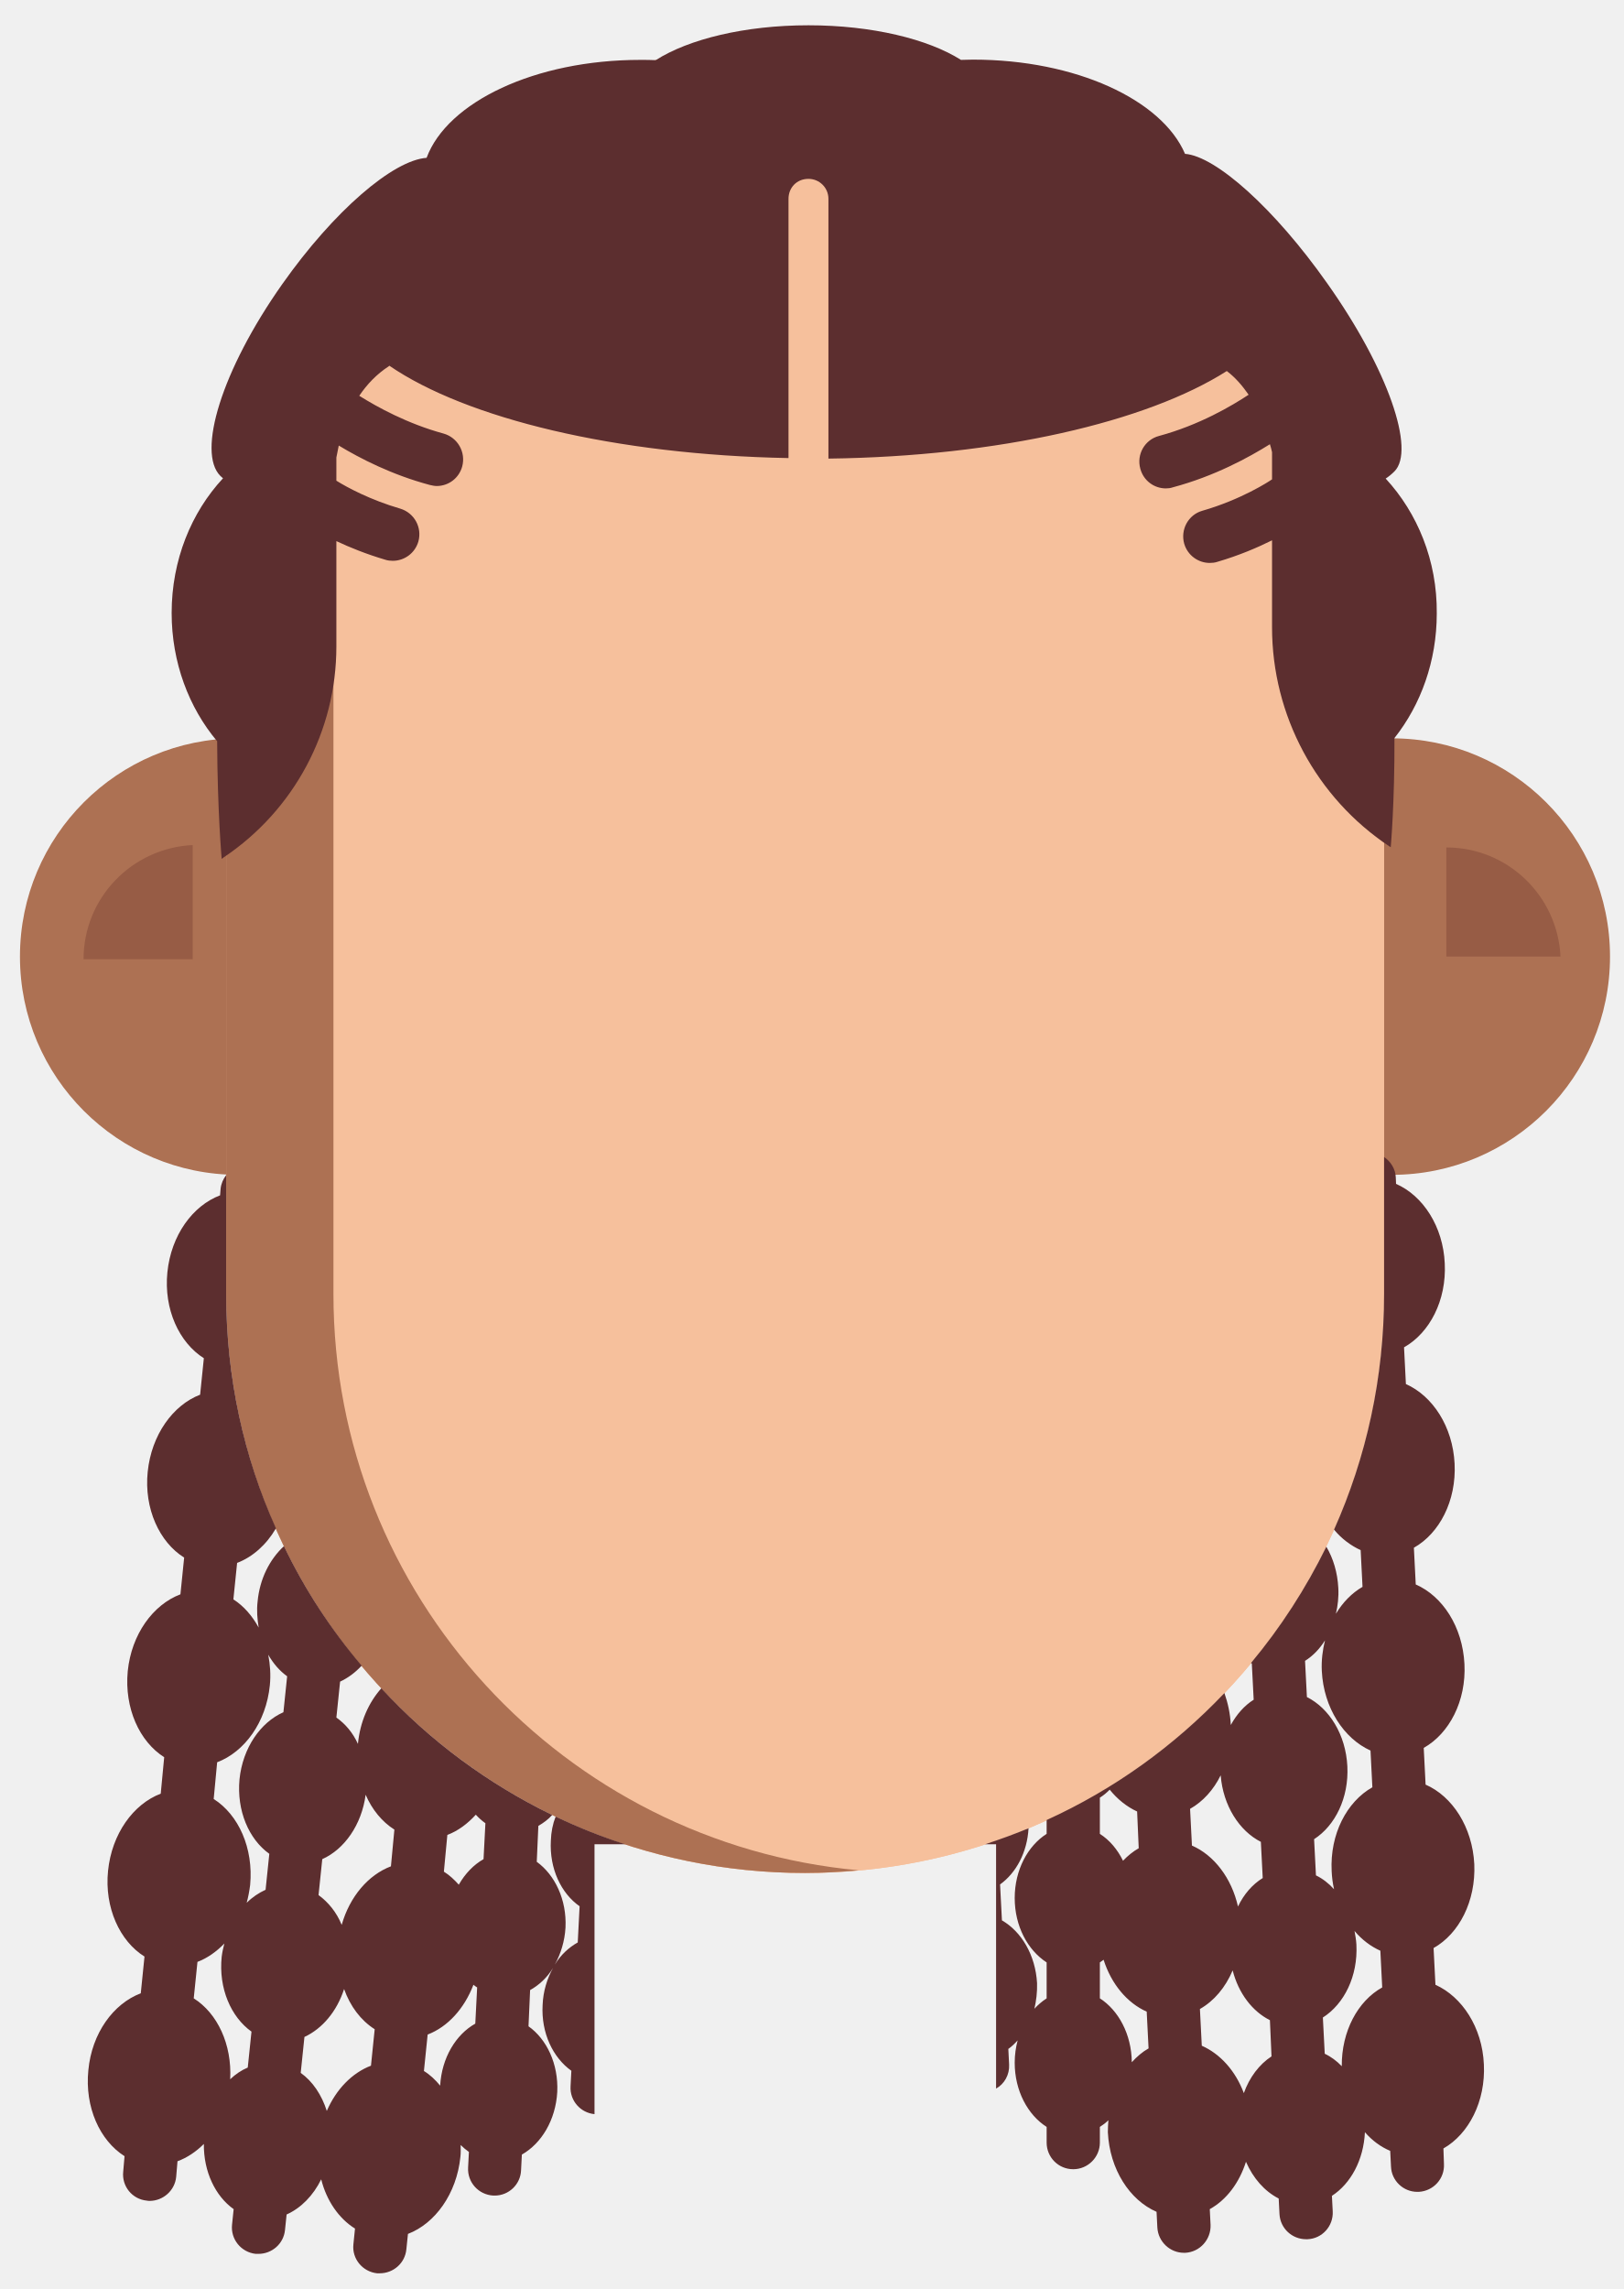
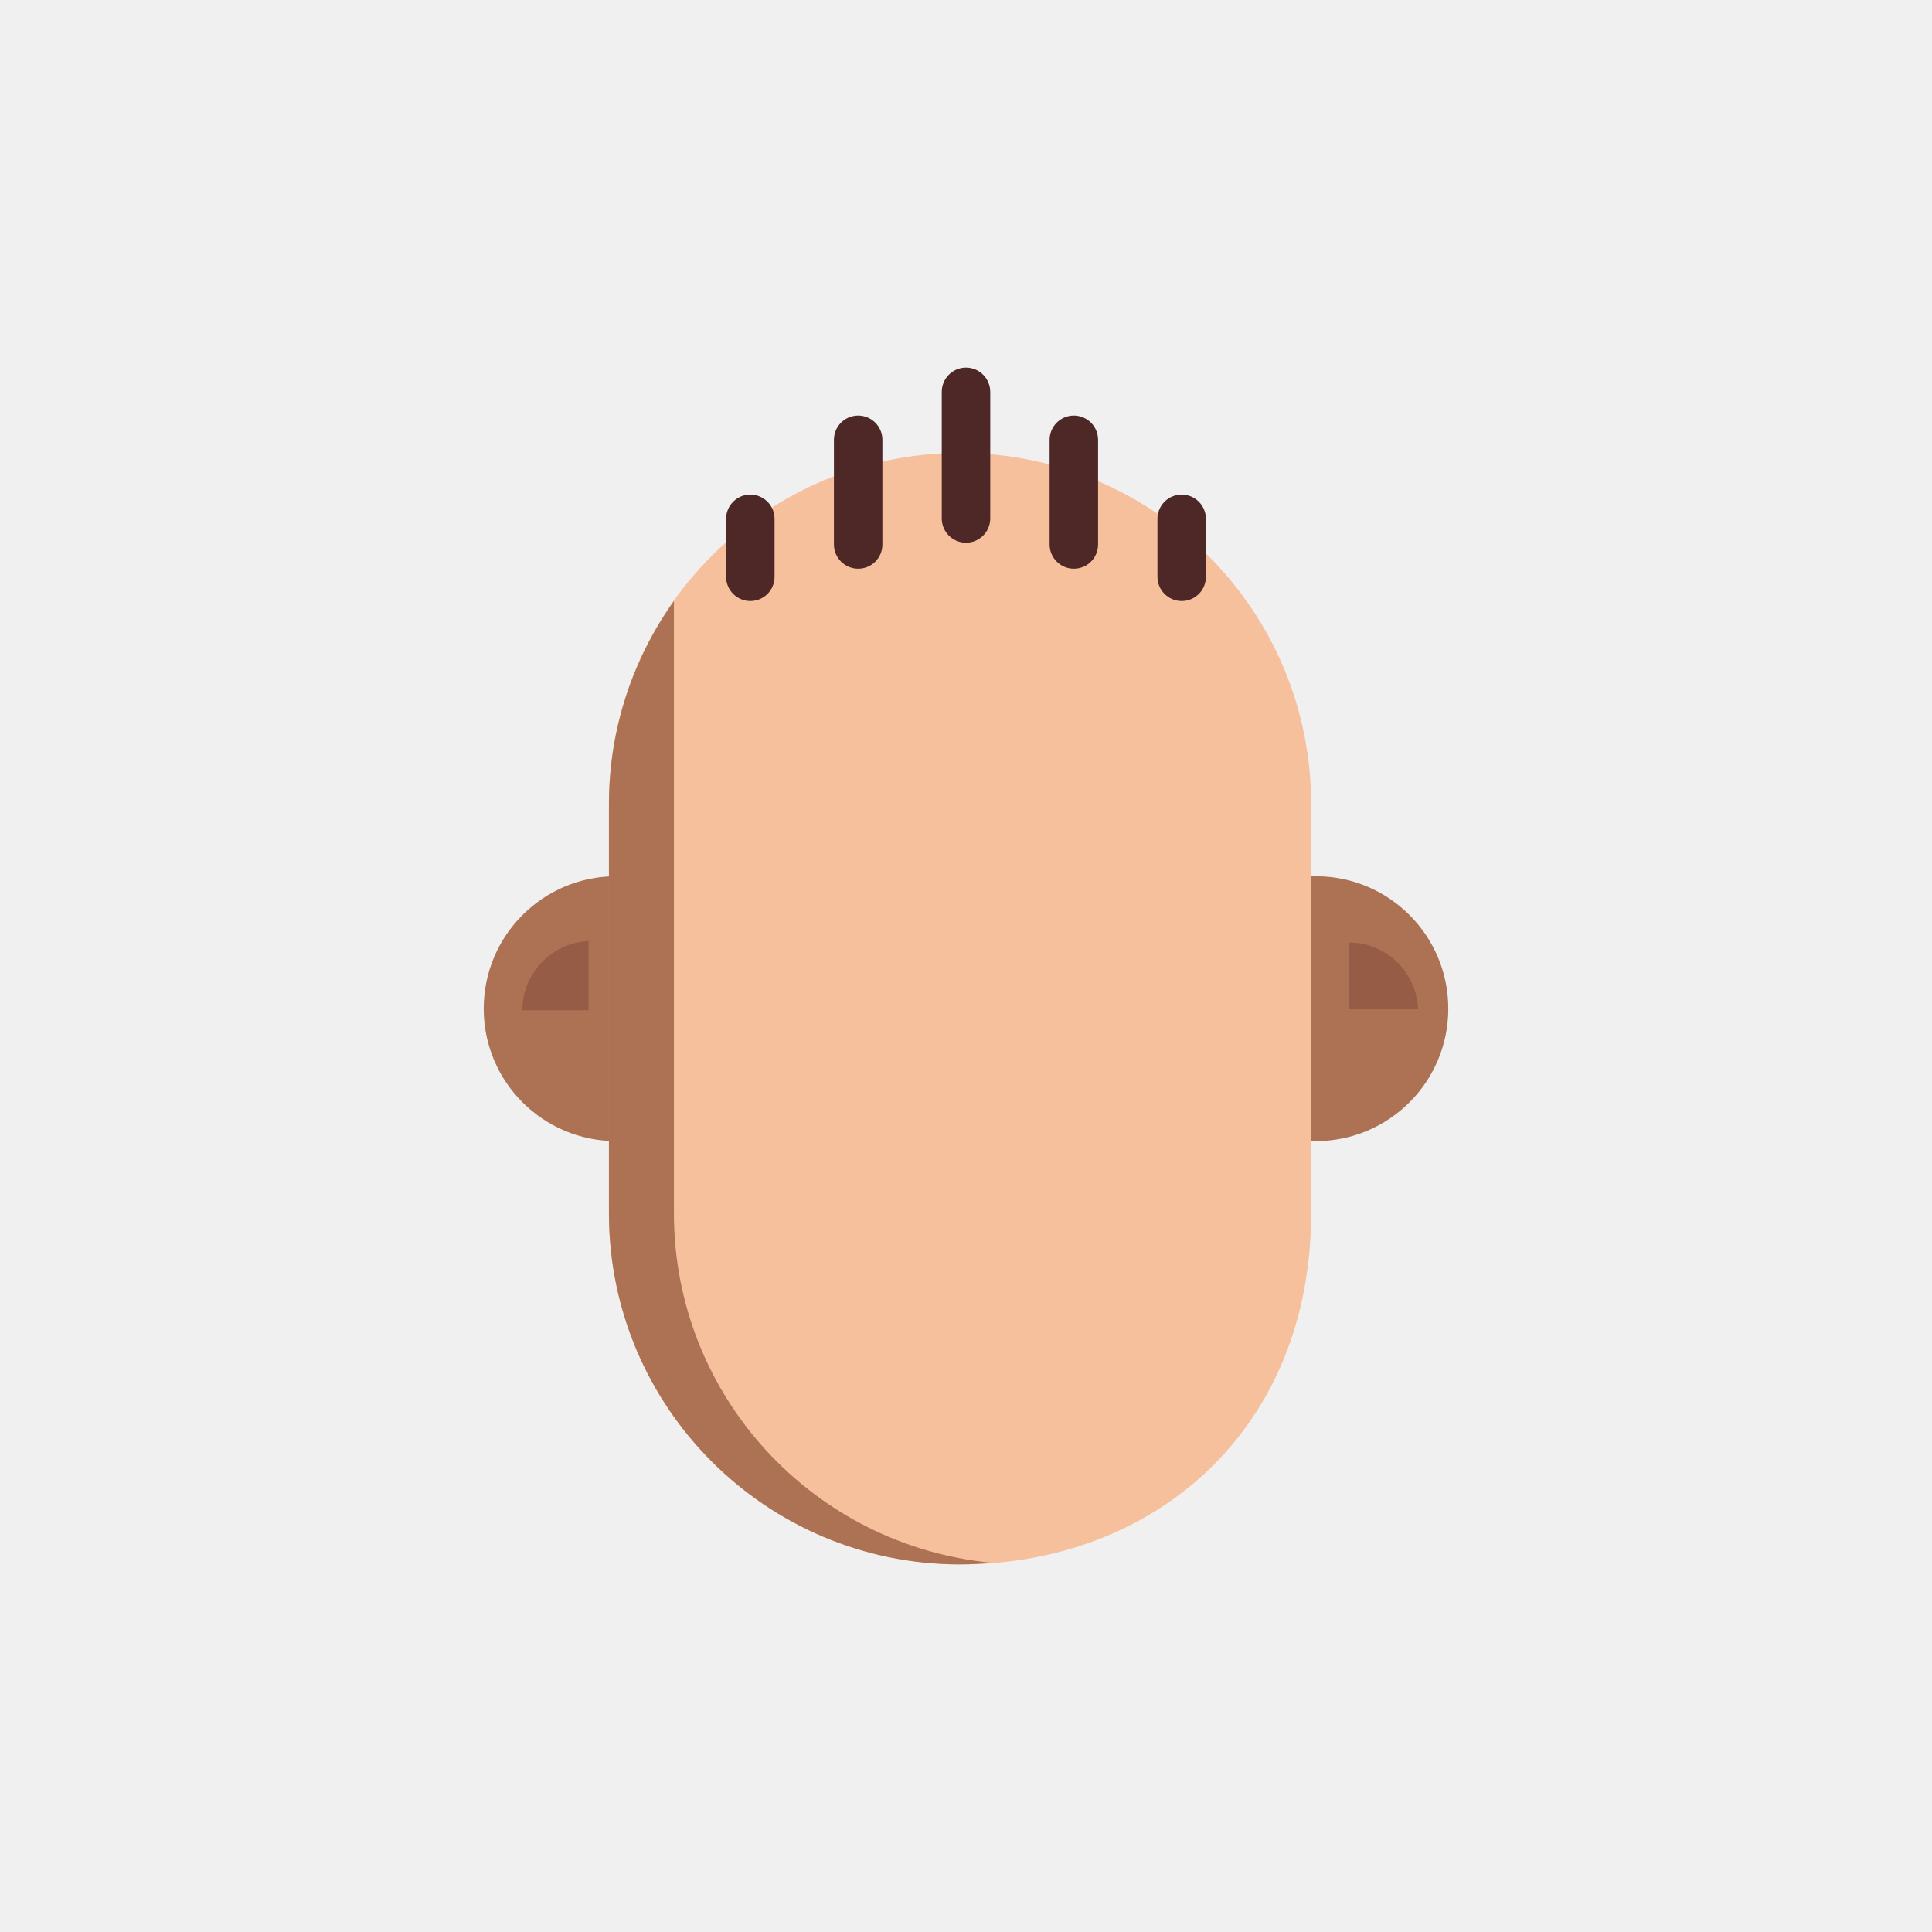
- <svg xmlns="http://www.w3.org/2000/svg" width="61" height="86" viewBox="0 0 61 86" fill="none">
-   <g id="hair-8" clip-path="url(#clip0_215_193)">
-     <g id="Group">
-       <g id="face">
-         <g id="Group_2">
-           <g id="Group_3">
-             <path id="Vector" d="M8.95 44.14C13.479 44.14 17.15 40.469 17.15 35.94C17.15 31.411 13.479 27.74 8.95 27.74C4.421 27.74 0.75 31.411 0.75 35.94C0.75 40.469 4.421 44.14 8.95 44.14Z" fill="#AD7153" />
-             <g id="Group_4">
-               <g id="Group_5">
-                 <path id="Vector_2" d="M7.24 31.75C4.96 31.86 3.14 33.73 3.14 36.04H7.24V31.75Z" fill="#975C45" />
-               </g>
-             </g>
-           </g>
-           <g id="Group_6">
-             <path id="Vector_3" d="M52.3 44.14C56.829 44.14 60.5 40.469 60.5 35.94C60.5 31.411 56.829 27.74 52.3 27.74C47.771 27.74 44.1 31.411 44.1 35.94C44.1 40.469 47.771 44.14 52.3 44.14Z" fill="#AD7153" />
-             <g id="Group_7">
-               <path id="Vector_4" d="M58.64 35.94C58.53 33.66 56.66 31.84 54.35 31.84V35.94H58.64Z" fill="#975C45" />
-             </g>
-           </g>
-         </g>
-         <g id="Group_8">
-           <path id="Vector_5" d="M30.26 70.37C18.25 70.37 8.51 60.63 8.51 48.62V23.27C8.51 11.26 18.25 1.52 30.26 1.52C42.27 1.52 52.01 11.26 52.01 23.27V48.62C52.01 60.63 42.27 70.37 30.26 70.37Z" fill="#F6C09C" />
-           <path id="Vector_6" d="M30.26 70.37C18.25 70.37 8.51 60.63 8.51 48.62V23.27C8.51 11.26 18.25 1.52 30.26 1.52C42.27 1.52 52.01 11.26 52.01 23.27V48.62C52.01 60.63 42.27 70.37 30.26 70.37Z" fill="#F6C09C" />
-           <path id="Vector_7" d="M11.46 56.3L11.32 57.65C11.09 57.76 10.86 57.9 10.67 58.09C10.56 57.87 10.46 57.65 10.37 57.42C10.64 56.96 10.82 56.42 10.88 55.83C10.89 55.79 10.88 55.75 10.89 55.71C11.05 55.95 11.24 56.14 11.46 56.3Z" fill="#F6C09C" />
-           <path id="Vector_8" d="M21.09 67.76C21.01 67.91 20.93 68.08 20.88 68.25C20.84 68.23 20.79 68.21 20.75 68.19C20.88 68.07 20.99 67.92 21.09 67.76Z" fill="#F6C09C" />
-           <path id="Vector_9" d="M12.53 48.62V10.68C10 14.23 8.5 18.57 8.5 23.27V48.62C8.5 60.63 18.24 70.37 30.25 70.37C30.93 70.37 31.6 70.33 32.27 70.27C21.2 69.25 12.53 59.95 12.53 48.62Z" fill="#AD7153" />
-         </g>
-       </g>
-       <g id="Group_9">
-         <g id="Group_10">
-           <path id="Vector_10" d="M20.88 68.25C20.77 68.53 20.71 68.83 20.7 69.15C20.64 70.21 21.09 71.14 21.78 71.62L21.71 72.98C21.37 73.17 21.07 73.45 20.85 73.81C21.07 73.41 21.22 72.94 21.25 72.42C21.3 71.37 20.85 70.44 20.17 69.95L20.23 68.6C20.42 68.49 20.6 68.36 20.75 68.19C18.32 67.01 16.14 65.39 14.33 63.43C13.85 63.97 13.53 64.69 13.45 65.52C13.26 65.1 12.98 64.77 12.64 64.53L12.78 63.18C13.08 63.04 13.35 62.84 13.59 62.58C12.43 61.21 11.45 59.71 10.67 58.09C10.14 58.58 9.76 59.31 9.68 60.17C9.64 60.51 9.67 60.84 9.72 61.15C9.48 60.71 9.16 60.34 8.77 60.09L8.91 58.72C9.49 58.5 10.01 58.04 10.37 57.42C9.16 54.73 8.5 51.75 8.5 48.61V44.15C8.39 44.29 8.31 44.47 8.29 44.66L8.27 44.91C7.24 45.3 6.43 46.41 6.29 47.8C6.15 49.19 6.73 50.44 7.66 51.03L7.52 52.4C6.5 52.79 5.69 53.91 5.55 55.3C5.41 56.68 5.99 57.94 6.92 58.52L6.78 59.9C5.75 60.29 4.94 61.4 4.8 62.79C4.67 64.18 5.24 65.43 6.17 66.02L6.04 67.39C5.01 67.78 4.2 68.9 4.06 70.29C3.92 71.67 4.5 72.93 5.43 73.51L5.29 74.89C4.26 75.28 3.45 76.39 3.32 77.78C3.18 79.17 3.75 80.42 4.68 81.01L4.63 81.59C4.57 82.14 4.97 82.63 5.52 82.68C5.56 82.69 5.59 82.69 5.62 82.69C6.13 82.69 6.57 82.3 6.62 81.79L6.67 81.2C7.03 81.07 7.37 80.84 7.66 80.55C7.65 81.59 8.09 82.51 8.78 83L8.72 83.58C8.66 84.13 9.06 84.62 9.61 84.68H9.71C10.22 84.68 10.66 84.3 10.71 83.78L10.77 83.2C11.31 82.96 11.77 82.49 12.07 81.88C12.27 82.68 12.73 83.35 13.34 83.73L13.28 84.32C13.22 84.86 13.62 85.35 14.17 85.41H14.27C14.78 85.41 15.22 85.03 15.27 84.51L15.33 83.93C16.35 83.54 17.16 82.42 17.3 81.04C17.32 80.88 17.31 80.74 17.31 80.59C17.41 80.69 17.51 80.77 17.62 80.85L17.59 81.44C17.56 81.99 17.98 82.46 18.54 82.49H18.59C19.12 82.49 19.56 82.07 19.58 81.54L19.61 80.95C20.35 80.53 20.88 79.65 20.94 78.6C20.99 77.54 20.54 76.61 19.86 76.13L19.92 74.77C20.26 74.58 20.56 74.3 20.78 73.94C20.56 74.34 20.41 74.81 20.39 75.33C20.33 76.38 20.78 77.31 21.47 77.8L21.44 78.39C21.41 78.92 21.81 79.38 22.34 79.43V69.29H23.49C22.59 69 21.72 68.65 20.88 68.25ZM9.31 77.68C9.07 77.78 8.85 77.93 8.65 78.12C8.72 76.81 8.17 75.64 7.28 75.08L7.42 73.71C7.79 73.57 8.13 73.33 8.43 73.02C8.39 73.18 8.35 73.35 8.33 73.52C8.21 74.71 8.68 75.78 9.45 76.33L9.31 77.68ZM10.65 64.33C9.79 64.71 9.12 65.67 9 66.85C8.89 68.03 9.35 69.1 10.12 69.65L9.98 71C9.72 71.12 9.48 71.28 9.27 71.49C9.33 71.27 9.37 71.05 9.4 70.82C9.53 69.43 8.96 68.18 8.03 67.59L8.16 66.21C9.19 65.82 10 64.71 10.14 63.32C10.18 62.92 10.15 62.53 10.08 62.17C10.27 62.5 10.5 62.77 10.79 62.98L10.65 64.33ZM13.94 77.61C13.23 77.88 12.63 78.5 12.28 79.31C12.09 78.71 11.75 78.2 11.3 77.88L11.44 76.53C12.11 76.22 12.66 75.57 12.93 74.73C13.16 75.38 13.56 75.91 14.08 76.24L13.94 77.61ZM14.69 70.12C13.84 70.44 13.14 71.26 12.84 72.32C12.65 71.85 12.34 71.47 11.97 71.2L12.11 69.85C12.94 69.48 13.59 68.56 13.74 67.43C13.98 67.99 14.36 68.45 14.82 68.74L14.69 70.12ZM17.86 76.03C17.13 76.44 16.6 77.31 16.54 78.36C16.36 78.14 16.16 77.95 15.93 77.81L16.07 76.44C16.83 76.15 17.45 75.46 17.79 74.57C17.84 74.61 17.88 74.64 17.93 74.67L17.86 76.03ZM18.17 69.85C17.8 70.06 17.48 70.39 17.24 70.81C17.07 70.62 16.89 70.45 16.68 70.32L16.81 68.94C17.21 68.79 17.57 68.52 17.88 68.18C17.99 68.3 18.11 68.41 18.24 68.5L18.17 69.85Z" fill="#5C2E2F" />
-           <path id="Vector_11" d="M41.33 67.54C41.46 67.46 41.58 67.36 41.7 67.24C41.99 67.6 42.34 67.88 42.73 68.06L42.79 69.44C42.58 69.56 42.38 69.72 42.2 69.91C41.99 69.48 41.69 69.13 41.33 68.9V67.54ZM42.53 77.48C42.52 76.43 42.03 75.53 41.33 75.08V73.73C41.37 73.7 41.42 73.67 41.47 73.63C41.76 74.54 42.35 75.25 43.09 75.58L43.16 76.96C42.93 77.09 42.72 77.27 42.53 77.48ZM44.72 67.96C45.2 67.69 45.6 67.25 45.87 66.7C45.96 67.84 46.57 68.79 47.38 69.2L47.45 70.56C47.06 70.8 46.74 71.17 46.52 71.63C46.28 70.56 45.62 69.7 44.79 69.34L44.72 67.96ZM46.74 78.64C46.43 77.81 45.86 77.17 45.16 76.86L45.09 75.48C45.62 75.18 46.05 74.67 46.32 74.03C46.54 74.89 47.06 75.57 47.72 75.9L47.78 77.26C47.32 77.56 46.95 78.05 46.74 78.64ZM49.38 69.1C50.17 68.59 50.69 67.55 50.63 66.36C50.57 65.17 49.95 64.18 49.11 63.76L49.04 62.4C49.34 62.21 49.59 61.95 49.79 61.63C49.7 61.99 49.65 62.38 49.67 62.78C49.74 64.17 50.5 65.32 51.5 65.77L51.57 67.15C50.61 67.69 49.97 68.91 50.04 70.3C50.05 70.53 50.08 70.76 50.13 70.98C49.93 70.76 49.7 70.58 49.45 70.46L49.38 69.1ZM50.42 77.63C50.23 77.43 50.01 77.27 49.78 77.16L49.71 75.8C50.51 75.29 51.03 74.25 50.97 73.06C50.96 72.88 50.93 72.72 50.9 72.55C51.18 72.88 51.51 73.13 51.87 73.29L51.94 74.67C51.02 75.18 50.41 76.32 50.42 77.63ZM55.76 77.56C55.7 76.17 54.94 75.02 53.94 74.57L53.87 73.19C54.83 72.65 55.46 71.43 55.4 70.04C55.33 68.65 54.58 67.49 53.57 67.05L53.5 65.67C54.46 65.13 55.1 63.91 55.03 62.52C54.96 61.12 54.21 59.97 53.2 59.53L53.13 58.15C54.09 57.61 54.73 56.39 54.66 54.99C54.59 53.6 53.84 52.45 52.83 52L52.76 50.62C53.72 50.08 54.36 48.86 54.29 47.47C54.23 46.08 53.47 44.92 52.46 44.48L52.45 44.24C52.44 43.92 52.26 43.64 52.01 43.47V48.61C52.01 51.77 51.34 54.76 50.13 57.47C50.41 57.81 50.76 58.07 51.13 58.24L51.2 59.62C50.8 59.85 50.46 60.2 50.2 60.63C50.27 60.33 50.31 60 50.29 59.66C50.26 59.08 50.1 58.55 49.84 58.11C49.07 59.68 48.12 61.15 47.01 62.48C47.02 62.49 47.03 62.49 47.04 62.5L47.11 63.86C46.76 64.08 46.47 64.41 46.25 64.81C46.23 64.38 46.14 63.98 46.01 63.61C44.12 65.6 41.86 67.23 39.33 68.38V68.9C38.62 69.35 38.13 70.26 38.13 71.31C38.13 72.37 38.62 73.27 39.33 73.73V75.08C39.16 75.19 39.01 75.32 38.87 75.47C38.94 75.17 38.98 74.84 38.97 74.51C38.91 73.45 38.38 72.57 37.65 72.15L37.58 70.8C38.18 70.37 38.6 69.6 38.65 68.69C38.12 68.91 37.57 69.11 37.02 69.29H37.43V78.47C37.74 78.3 37.94 77.95 37.92 77.57L37.89 76.98C38.02 76.89 38.13 76.78 38.24 76.66C38.17 76.93 38.13 77.2 38.13 77.5C38.13 78.55 38.62 79.46 39.33 79.91V80.5C39.33 81.05 39.77 81.5 40.33 81.5C40.88 81.5 41.33 81.05 41.33 80.5V79.91C41.44 79.84 41.55 79.76 41.65 79.66C41.64 79.81 41.63 79.96 41.63 80.11C41.7 81.51 42.45 82.66 43.46 83.1L43.49 83.69C43.52 84.22 43.96 84.64 44.49 84.64H44.54C45.09 84.61 45.51 84.14 45.49 83.59L45.46 83C46.09 82.65 46.57 82.01 46.82 81.22C47.09 81.84 47.52 82.33 48.05 82.6L48.08 83.19C48.11 83.72 48.55 84.13 49.08 84.13H49.13C49.68 84.11 50.11 83.64 50.08 83.08L50.05 82.5C50.76 82.04 51.24 81.15 51.29 80.11C51.56 80.42 51.88 80.66 52.24 80.81L52.27 81.4C52.29 81.93 52.73 82.35 53.26 82.35H53.31C53.87 82.32 54.29 81.85 54.26 81.3L54.24 80.72C55.19 80.18 55.83 78.95 55.76 77.56Z" fill="#5C2E2F" />
-         </g>
-         <path id="Vector_12" d="M52.07 17.98C52.18 17.91 52.29 17.82 52.4 17.71C53.19 16.92 52.18 13.9 49.87 10.64C47.89 7.83 45.69 5.87 44.53 5.78C43.66 3.75 40.43 2.24 36.56 2.24C36.4 2.24 36.26 2.25 36.11 2.25C34.88 1.47 32.77 0.95 30.38 0.95C27.99 0.95 25.88 1.47 24.64 2.26C24.45 2.25 24.27 2.25 24.06 2.25C20.11 2.25 16.81 3.83 16.03 5.93C14.77 6.02 12.55 7.92 10.61 10.67C8.31 13.93 7.4 17 8.28 17.88C8.31 17.91 8.35 17.94 8.38 17.97C7.19 19.25 6.45 21.04 6.45 23.03C6.45 24.89 7.1 26.59 8.16 27.85C8.17 30.46 8.33 32.27 8.33 32.27L8.41 32.21C11.05 30.44 12.64 27.47 12.64 24.29V20.33C13.15 20.57 13.77 20.82 14.48 21.03C14.57 21.06 14.67 21.07 14.76 21.07C15.19 21.07 15.59 20.79 15.72 20.35C15.87 19.82 15.57 19.27 15.04 19.11C13.91 18.78 13.04 18.31 12.64 18.06V17.19C12.67 17.04 12.7 16.89 12.73 16.74C13.54 17.23 14.73 17.84 16.15 18.22C16.24 18.24 16.33 18.26 16.41 18.26C16.85 18.26 17.25 17.97 17.37 17.52C17.51 16.99 17.2 16.44 16.67 16.29C15.31 15.92 14.17 15.29 13.5 14.87C13.79 14.44 14.15 14.06 14.61 13.76C14.62 13.75 14.62 13.75 14.63 13.74C17.52 15.72 23.12 17.09 29.63 17.21V7.47C29.63 7.06 29.93 6.72 30.38 6.72C30.79 6.72 31.13 7.05 31.13 7.47V17.23C37.54 17.15 43.1 15.85 46.1 13.94C46.43 14.19 46.69 14.5 46.92 14.83C46.3 15.24 45.07 15.97 43.55 16.38C43.02 16.52 42.7 17.07 42.85 17.61C42.97 18.06 43.37 18.35 43.81 18.35C43.9 18.35 43.98 18.34 44.07 18.31C45.64 17.89 46.92 17.19 47.72 16.69C47.75 16.79 47.78 16.89 47.8 16.99V18.01C47.67 18.1 46.64 18.77 45.18 19.19C44.65 19.34 44.35 19.9 44.5 20.43C44.63 20.87 45.03 21.15 45.46 21.15C45.55 21.15 45.65 21.14 45.74 21.11C46.56 20.87 47.26 20.57 47.8 20.3V23.57C47.8 26.88 49.46 29.97 52.21 31.8L52.26 31.83C52.26 31.83 52.41 30.16 52.4 27.73C53.39 26.48 53.99 24.84 53.99 23.05C54.01 21.06 53.26 19.27 52.07 17.98Z" fill="#5C2E2F" />
-       </g>
-     </g>
-   </g>
-   <defs>
-     <clipPath id="clip0_215_193">
-       <rect width="59.75" height="84.46" fill="white" transform="translate(0.75 0.949951)" />
-     </clipPath>
-   </defs>
+ <svg xmlns="http://www.w3.org/2000/svg" width="110" height="110" viewBox="0 0 110 110" fill="none">
+   <path d="M35.08 64.97C39.244 64.97 42.62 61.594 42.62 57.43C42.62 53.266 39.244 49.89 35.08 49.89C30.916 49.89 27.54 53.266 27.54 57.43C27.54 61.594 30.916 64.97 35.08 64.97Z" fill="#AD7153" />
+   <path d="M33.51 53.58C31.42 53.68 29.74 55.4 29.74 57.52H33.51V53.58Z" fill="#975C45" />
+   <path d="M74.92 64.97C79.084 64.97 82.46 61.594 82.46 57.43C82.46 53.266 79.084 49.89 74.92 49.89C70.756 49.89 67.38 53.266 67.38 57.43C67.38 61.594 70.756 64.97 74.92 64.97Z" fill="#AD7153" />
+   <path d="M80.74 57.43C80.64 55.34 78.92 53.66 76.8 53.66V57.43H80.74Z" fill="#975C45" />
+   <path d="M54.66 89.07C43.62 89.07 34.67 80.12 34.67 69.08V45.78C34.67 34.74 43.62 25.79 54.66 25.79C65.7 25.79 74.65 34.74 74.65 45.78V69.08C74.65 81.42 65.7 89.07 54.66 89.07Z" fill="#F6C09C" />
+   <path d="M38.37 69.08V34.22C36.05 37.49 34.67 41.47 34.67 45.78V69.08C34.67 80.12 43.62 89.07 54.66 89.07C55.29 89.07 55.9 89.03 56.51 88.98C46.34 88.04 38.37 79.5 38.37 69.08Z" fill="#AD7153" />
+   <path d="M42.72 34.22C41.96 34.22 41.34 33.6 41.34 32.84V29.54C41.34 28.78 41.96 28.16 42.72 28.16C43.48 28.16 44.1 28.78 44.1 29.54V32.84C44.1 33.61 43.48 34.22 42.72 34.22Z" fill="#4E2727" />
+   <path d="M48.86 32.38C48.1 32.38 47.48 31.76 47.48 31V25.04C47.48 24.28 48.1 23.66 48.86 23.66C49.62 23.66 50.24 24.28 50.24 25.04V31C50.24 31.77 49.62 32.38 48.86 32.38Z" fill="#4E2727" />
+   <path d="M67.28 34.22C66.52 34.22 65.9 33.6 65.9 32.84V29.54C65.9 28.78 66.52 28.16 67.28 28.16C68.04 28.16 68.66 28.78 68.66 29.54V32.84C68.66 33.61 68.04 34.22 67.28 34.22Z" fill="#4E2727" />
+   <path d="M61.14 32.38C60.38 32.38 59.76 31.76 59.76 31V25.04C59.76 24.28 60.38 23.66 61.14 23.66C61.9 23.66 62.52 24.28 62.52 25.04V31C62.52 31.77 61.9 32.38 61.14 32.38Z" fill="#4E2727" />
+   <path d="M55 30.9C54.24 30.9 53.62 30.28 53.62 29.52V22.31C53.62 21.55 54.24 20.93 55 20.93C55.76 20.93 56.38 21.55 56.38 22.31V29.52C56.38 30.28 55.76 30.9 55 30.9Z" fill="#4E2727" />
</svg>
